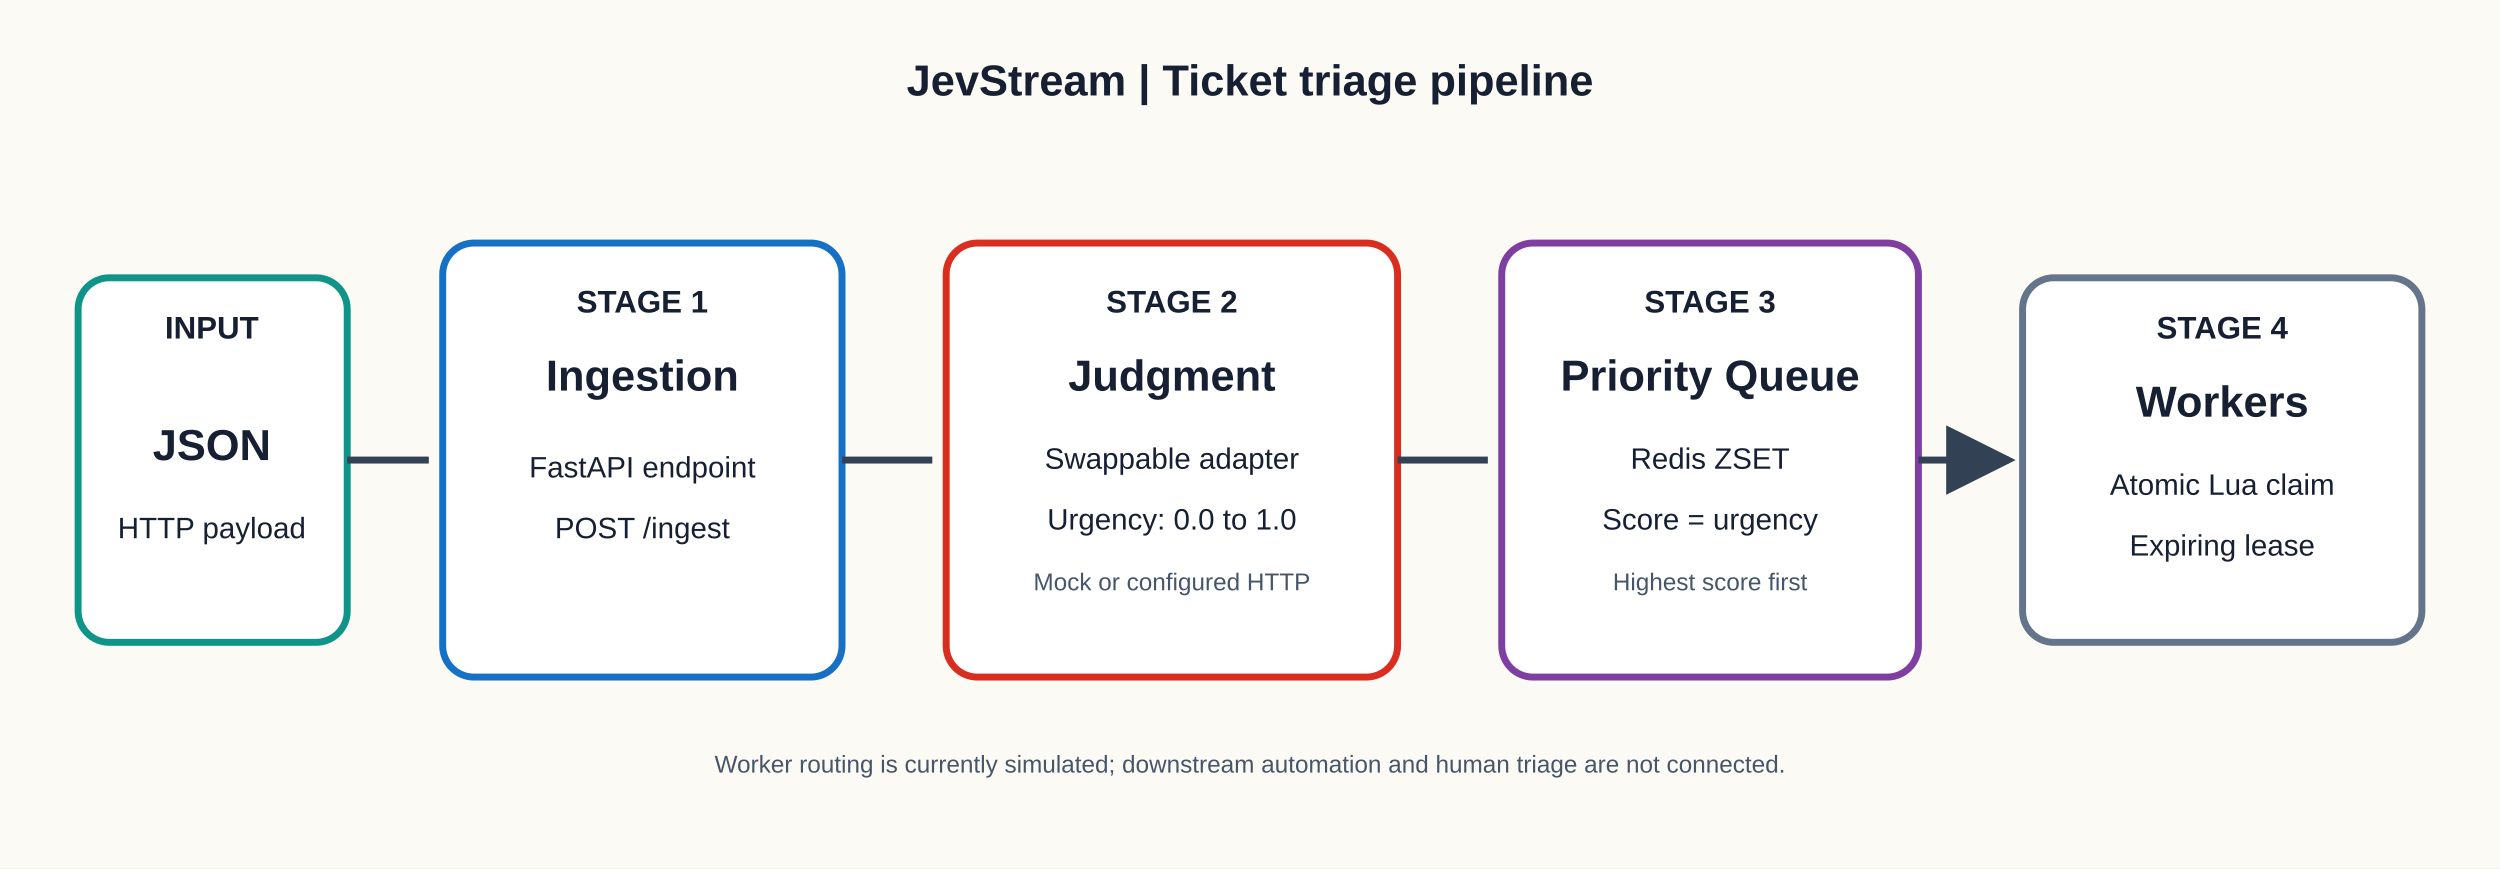
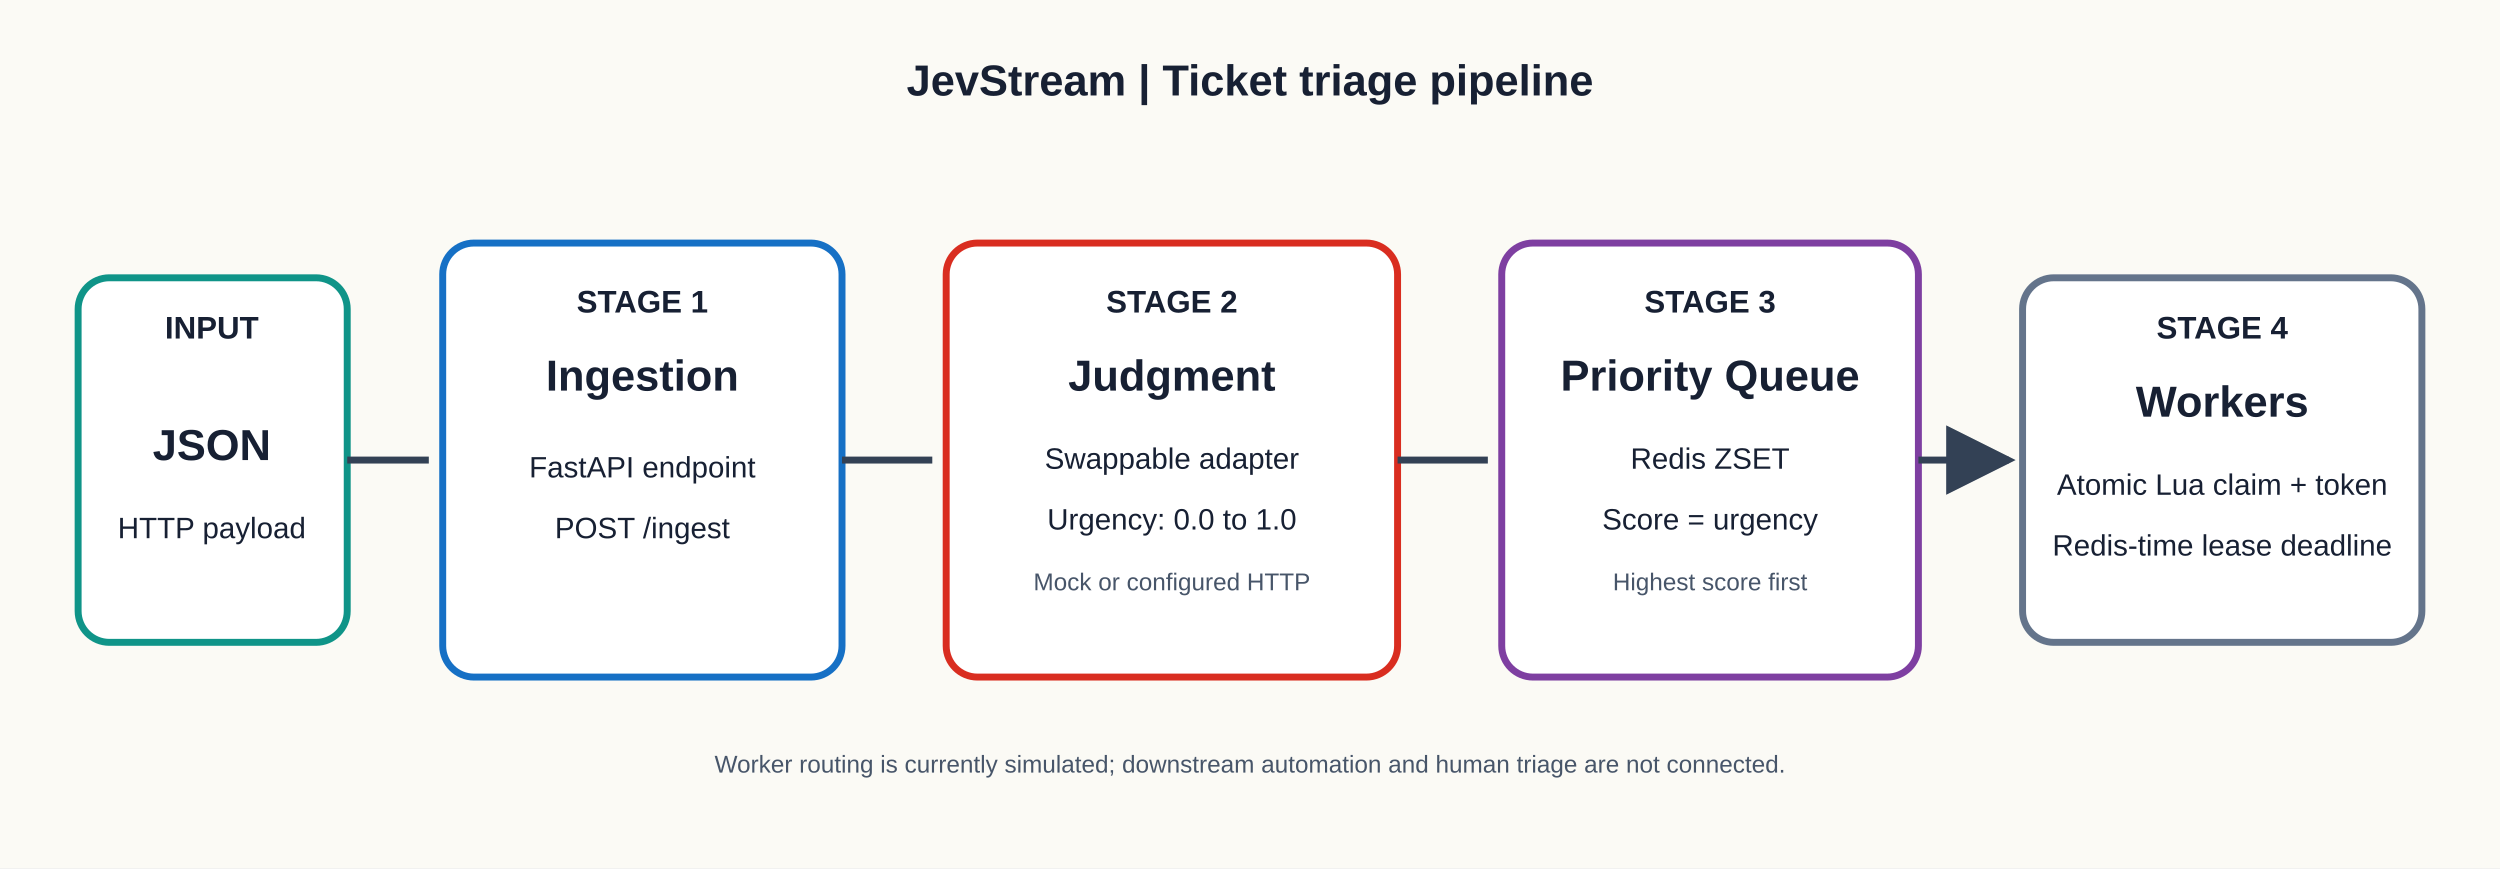
<svg xmlns="http://www.w3.org/2000/svg" width="1440" height="500" viewBox="0 0 1440 500" role="img" aria-labelledby="title desc">
  <defs>
    <marker id="arrow" markerWidth="10" markerHeight="10" refX="9" refY="5" orient="auto">
      <path d="M0 0 10 5 0 10z" fill="#334155" />
    </marker>
    <style>text{font-family:Arial,sans-serif;fill:#172033}.stage{font-size:18px;font-weight:700}.name{font-size:25px;font-weight:700}.body{font-size:17px}.small{font-size:14px;fill:#475569}</style>
  </defs>
  <rect width="1440" height="500" fill="#fbfaf5" />
  <text x="720" y="55" text-anchor="middle" class="name">JevStream | Ticket triage pipeline</text>
  <g stroke-width="4">
    <rect x="45" y="160" width="155" height="210" rx="18" fill="#fff" stroke="#0f9488" />
    <rect x="255" y="140" width="230" height="250" rx="18" fill="#fff" stroke="#1670c5" />
    <rect x="545" y="140" width="260" height="250" rx="18" fill="#fff" stroke="#d92d20" />
    <rect x="865" y="140" width="240" height="250" rx="18" fill="#fff" stroke="#7e3fa1" />
    <rect x="1165" y="160" width="230" height="210" rx="18" fill="#fff" stroke="#64748b" />
  </g>
  <text x="122" y="195" text-anchor="middle" class="stage" fill="#0f766e">INPUT</text>
  <text x="122" y="265" text-anchor="middle" class="name">JSON</text>
  <text x="122" y="310" text-anchor="middle" class="body">HTTP payload</text>
  <text x="370" y="180" text-anchor="middle" class="stage" fill="#1670c5">STAGE 1</text>
  <text x="370" y="225" text-anchor="middle" class="name">Ingestion</text>
  <text x="370" y="275" text-anchor="middle" class="body">FastAPI endpoint</text>
  <text x="370" y="310" text-anchor="middle" class="body">POST /ingest</text>
  <text x="675" y="180" text-anchor="middle" class="stage" fill="#1670c5">STAGE 2</text>
  <text x="675" y="225" text-anchor="middle" class="name">Judgment</text>
  <text x="675" y="270" text-anchor="middle" class="body">Swappable adapter</text>
  <text x="675" y="305" text-anchor="middle" class="body">Urgency: 0.0 to 1.0</text>
  <text x="675" y="340" text-anchor="middle" class="small">Mock or configured HTTP</text>
  <text x="985" y="180" text-anchor="middle" class="stage" fill="#c5221f">STAGE 3</text>
  <text x="985" y="225" text-anchor="middle" class="name">Priority Queue</text>
  <text x="985" y="270" text-anchor="middle" class="body">Redis ZSET</text>
  <text x="985" y="305" text-anchor="middle" class="body">Score = urgency</text>
  <text x="985" y="340" text-anchor="middle" class="small">Highest score first</text>
  <text x="1280" y="195" text-anchor="middle" class="stage" fill="#7e3fa1">STAGE 4</text>
  <text x="1280" y="240" text-anchor="middle" class="name">Workers</text>
-   <text x="1280" y="285" text-anchor="middle" class="body">Atomic Lua claim</text>
-   <text x="1280" y="320" text-anchor="middle" class="body">Expiring lease</text>
+   <text x="1280" y="285" text-anchor="middle" class="body">Atomic Lua claim + token</text>
+   <text x="1280" y="320" text-anchor="middle" class="body">Redis-time lease deadline</text>
  <path d="M200 265h47 M485 265h52 M805 265h52 M1105 265h52" fill="none" stroke="#334155" stroke-width="4" marker-end="url(#arrow)" />
  <text x="720" y="445" text-anchor="middle" class="small">Worker routing is currently simulated; downstream automation and human triage are not connected.</text>
</svg>
